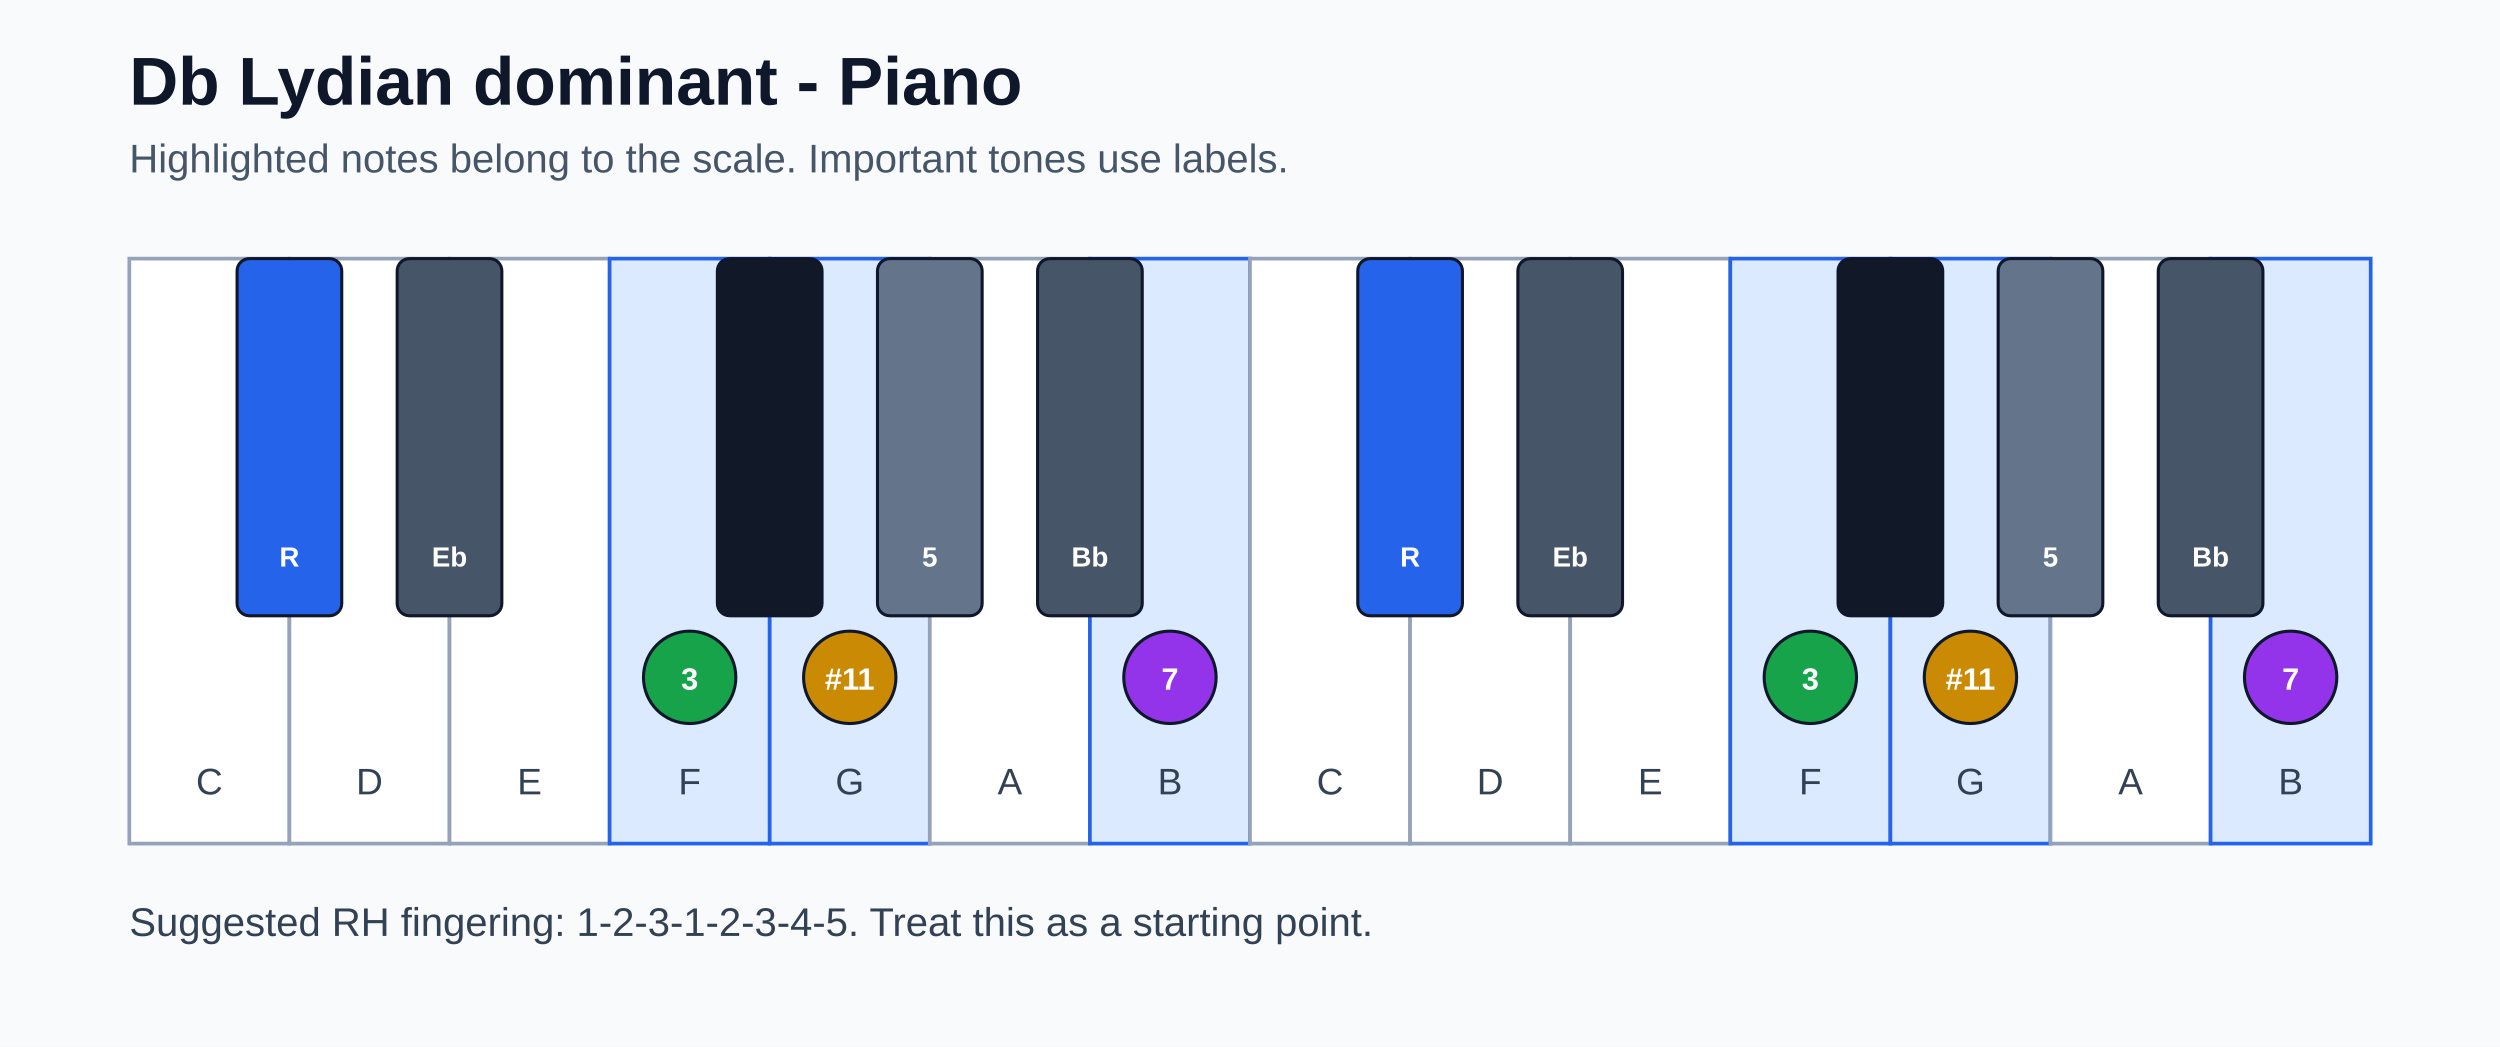
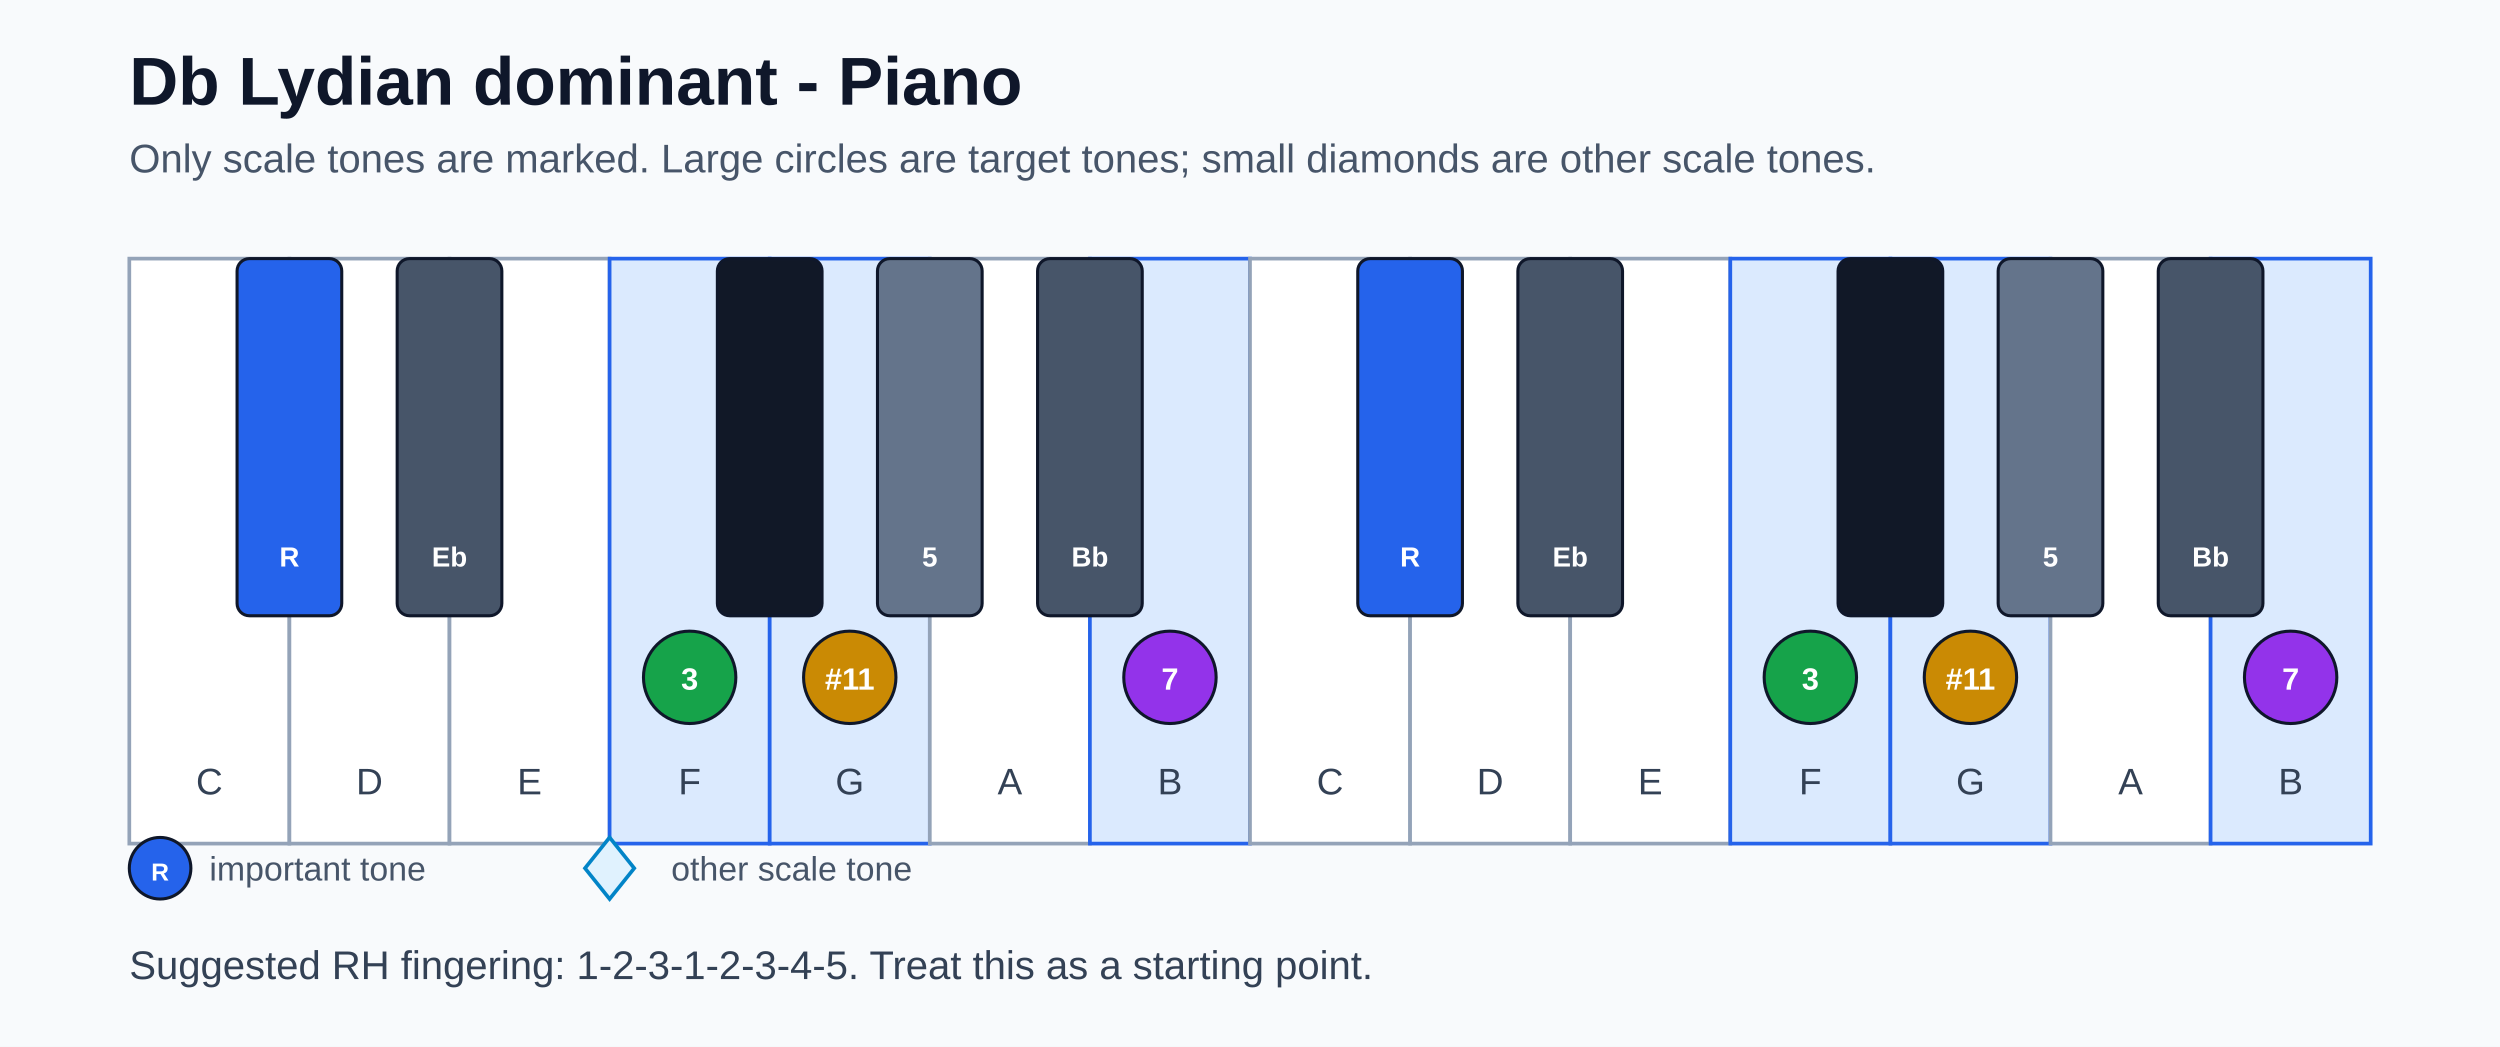
<svg xmlns="http://www.w3.org/2000/svg" width="812" height="340" viewBox="0 0 812 340">
  <rect width="100%" height="100%" fill="#f8fafc" />
  <text x="42" y="34" font-family="Arial, sans-serif" font-size="22" font-weight="700" fill="#0f172a">Db Lydian dominant - Piano</text>
-   <text x="42" y="56" font-family="Arial, sans-serif" font-size="13" fill="#475569">Highlighted notes belong to the scale. Important tones use labels.</text>
+   <text x="42" y="56" font-family="Arial, sans-serif" font-size="13" fill="#475569">Only scale tones are marked. Large circles are target tones; small diamonds are other scale tones.</text>
  <rect x="42" y="84" width="52" height="190" fill="#ffffff" stroke="#94a3b8" stroke-width="1.2" />
  <text x="68.0" y="258" text-anchor="middle" font-family="Arial, sans-serif" font-size="12" fill="#334155">C</text>
  <rect x="94" y="84" width="52" height="190" fill="#ffffff" stroke="#94a3b8" stroke-width="1.2" />
  <text x="120.0" y="258" text-anchor="middle" font-family="Arial, sans-serif" font-size="12" fill="#334155">D</text>
  <rect x="146" y="84" width="52" height="190" fill="#ffffff" stroke="#94a3b8" stroke-width="1.2" />
  <text x="172.0" y="258" text-anchor="middle" font-family="Arial, sans-serif" font-size="12" fill="#334155">E</text>
  <rect x="198" y="84" width="52" height="190" fill="#dbeafe" stroke="#2563eb" stroke-width="1.2" />
  <text x="224.0" y="258" text-anchor="middle" font-family="Arial, sans-serif" font-size="12" fill="#334155">F</text>
  <circle cx="224.0" cy="220" r="15" fill="#16a34a" stroke="#0f172a" stroke-width="1" />
  <text x="224.0" y="224" text-anchor="middle" font-family="Arial, sans-serif" font-size="10" font-weight="700" fill="#ffffff">3</text>
  <rect x="250" y="84" width="52" height="190" fill="#dbeafe" stroke="#2563eb" stroke-width="1.2" />
  <text x="276.0" y="258" text-anchor="middle" font-family="Arial, sans-serif" font-size="12" fill="#334155">G</text>
  <circle cx="276.0" cy="220" r="15" fill="#ca8a04" stroke="#0f172a" stroke-width="1" />
  <text x="276.0" y="224" text-anchor="middle" font-family="Arial, sans-serif" font-size="10" font-weight="700" fill="#ffffff">#11</text>
  <rect x="302" y="84" width="52" height="190" fill="#ffffff" stroke="#94a3b8" stroke-width="1.2" />
  <text x="328.0" y="258" text-anchor="middle" font-family="Arial, sans-serif" font-size="12" fill="#334155">A</text>
  <rect x="354" y="84" width="52" height="190" fill="#dbeafe" stroke="#2563eb" stroke-width="1.2" />
  <text x="380.0" y="258" text-anchor="middle" font-family="Arial, sans-serif" font-size="12" fill="#334155">B</text>
  <circle cx="380.0" cy="220" r="15" fill="#9333ea" stroke="#0f172a" stroke-width="1" />
  <text x="380.0" y="224" text-anchor="middle" font-family="Arial, sans-serif" font-size="10" font-weight="700" fill="#ffffff">7</text>
  <rect x="406" y="84" width="52" height="190" fill="#ffffff" stroke="#94a3b8" stroke-width="1.2" />
  <text x="432.0" y="258" text-anchor="middle" font-family="Arial, sans-serif" font-size="12" fill="#334155">C</text>
  <rect x="458" y="84" width="52" height="190" fill="#ffffff" stroke="#94a3b8" stroke-width="1.2" />
  <text x="484.0" y="258" text-anchor="middle" font-family="Arial, sans-serif" font-size="12" fill="#334155">D</text>
  <rect x="510" y="84" width="52" height="190" fill="#ffffff" stroke="#94a3b8" stroke-width="1.2" />
  <text x="536.0" y="258" text-anchor="middle" font-family="Arial, sans-serif" font-size="12" fill="#334155">E</text>
  <rect x="562" y="84" width="52" height="190" fill="#dbeafe" stroke="#2563eb" stroke-width="1.2" />
  <text x="588.0" y="258" text-anchor="middle" font-family="Arial, sans-serif" font-size="12" fill="#334155">F</text>
  <circle cx="588.0" cy="220" r="15" fill="#16a34a" stroke="#0f172a" stroke-width="1" />
  <text x="588.0" y="224" text-anchor="middle" font-family="Arial, sans-serif" font-size="10" font-weight="700" fill="#ffffff">3</text>
  <rect x="614" y="84" width="52" height="190" fill="#dbeafe" stroke="#2563eb" stroke-width="1.2" />
  <text x="640.0" y="258" text-anchor="middle" font-family="Arial, sans-serif" font-size="12" fill="#334155">G</text>
  <circle cx="640.0" cy="220" r="15" fill="#ca8a04" stroke="#0f172a" stroke-width="1" />
  <text x="640.0" y="224" text-anchor="middle" font-family="Arial, sans-serif" font-size="10" font-weight="700" fill="#ffffff">#11</text>
  <rect x="666" y="84" width="52" height="190" fill="#ffffff" stroke="#94a3b8" stroke-width="1.2" />
  <text x="692.0" y="258" text-anchor="middle" font-family="Arial, sans-serif" font-size="12" fill="#334155">A</text>
  <rect x="718" y="84" width="52" height="190" fill="#dbeafe" stroke="#2563eb" stroke-width="1.2" />
  <text x="744.0" y="258" text-anchor="middle" font-family="Arial, sans-serif" font-size="12" fill="#334155">B</text>
  <circle cx="744.0" cy="220" r="15" fill="#9333ea" stroke="#0f172a" stroke-width="1" />
  <text x="744.0" y="224" text-anchor="middle" font-family="Arial, sans-serif" font-size="10" font-weight="700" fill="#ffffff">7</text>
  <rect x="77.0" y="84" width="34" height="116" rx="4" fill="#2563eb" stroke="#0f172a" stroke-width="1" />
  <text x="94.0" y="184" text-anchor="middle" font-family="Arial, sans-serif" font-size="9" font-weight="700" fill="#ffffff">R</text>
  <rect x="129.0" y="84" width="34" height="116" rx="4" fill="#475569" stroke="#0f172a" stroke-width="1" />
  <text x="146.0" y="184" text-anchor="middle" font-family="Arial, sans-serif" font-size="9" font-weight="700" fill="#ffffff">Eb</text>
  <rect x="233.0" y="84" width="34" height="116" rx="4" fill="#111827" stroke="#0f172a" stroke-width="1" />
  <rect x="285.0" y="84" width="34" height="116" rx="4" fill="#64748b" stroke="#0f172a" stroke-width="1" />
  <text x="302.0" y="184" text-anchor="middle" font-family="Arial, sans-serif" font-size="9" font-weight="700" fill="#ffffff">5</text>
  <rect x="337.0" y="84" width="34" height="116" rx="4" fill="#475569" stroke="#0f172a" stroke-width="1" />
  <text x="354.0" y="184" text-anchor="middle" font-family="Arial, sans-serif" font-size="9" font-weight="700" fill="#ffffff">Bb</text>
  <rect x="441.0" y="84" width="34" height="116" rx="4" fill="#2563eb" stroke="#0f172a" stroke-width="1" />
  <text x="458.0" y="184" text-anchor="middle" font-family="Arial, sans-serif" font-size="9" font-weight="700" fill="#ffffff">R</text>
  <rect x="493.0" y="84" width="34" height="116" rx="4" fill="#475569" stroke="#0f172a" stroke-width="1" />
  <text x="510.0" y="184" text-anchor="middle" font-family="Arial, sans-serif" font-size="9" font-weight="700" fill="#ffffff">Eb</text>
  <rect x="597.0" y="84" width="34" height="116" rx="4" fill="#111827" stroke="#0f172a" stroke-width="1" />
  <rect x="649.0" y="84" width="34" height="116" rx="4" fill="#64748b" stroke="#0f172a" stroke-width="1" />
  <text x="666.0" y="184" text-anchor="middle" font-family="Arial, sans-serif" font-size="9" font-weight="700" fill="#ffffff">5</text>
  <rect x="701.0" y="84" width="34" height="116" rx="4" fill="#475569" stroke="#0f172a" stroke-width="1" />
  <text x="718.0" y="184" text-anchor="middle" font-family="Arial, sans-serif" font-size="9" font-weight="700" fill="#ffffff">Bb</text>
-   <text x="42" y="304" font-family="Arial, sans-serif" font-size="13" fill="#334155">Suggested RH fingering: 1-2-3-1-2-3-4-5. Treat this as a starting point.</text>
+   <circle cx="52" cy="282" r="10" fill="#2563eb" stroke="#0f172a" stroke-width="1" />
+   <text x="52" y="286" text-anchor="middle" font-family="Arial, sans-serif" font-size="8" font-weight="700" fill="#ffffff">R</text>
+   <text x="68" y="286" font-family="Arial, sans-serif" font-size="11" fill="#475569">important tone</text>
+   <polygon points="198,272 206,282 198,292 190,282" fill="#e0f2fe" stroke="#0284c7" stroke-width="1.2" />
+   <text x="218" y="286" font-family="Arial, sans-serif" font-size="11" fill="#475569">other scale tone</text>
+   <text x="42" y="318" font-family="Arial, sans-serif" font-size="13" fill="#334155">Suggested RH fingering: 1-2-3-1-2-3-4-5. Treat this as a starting point.</text>
</svg>
